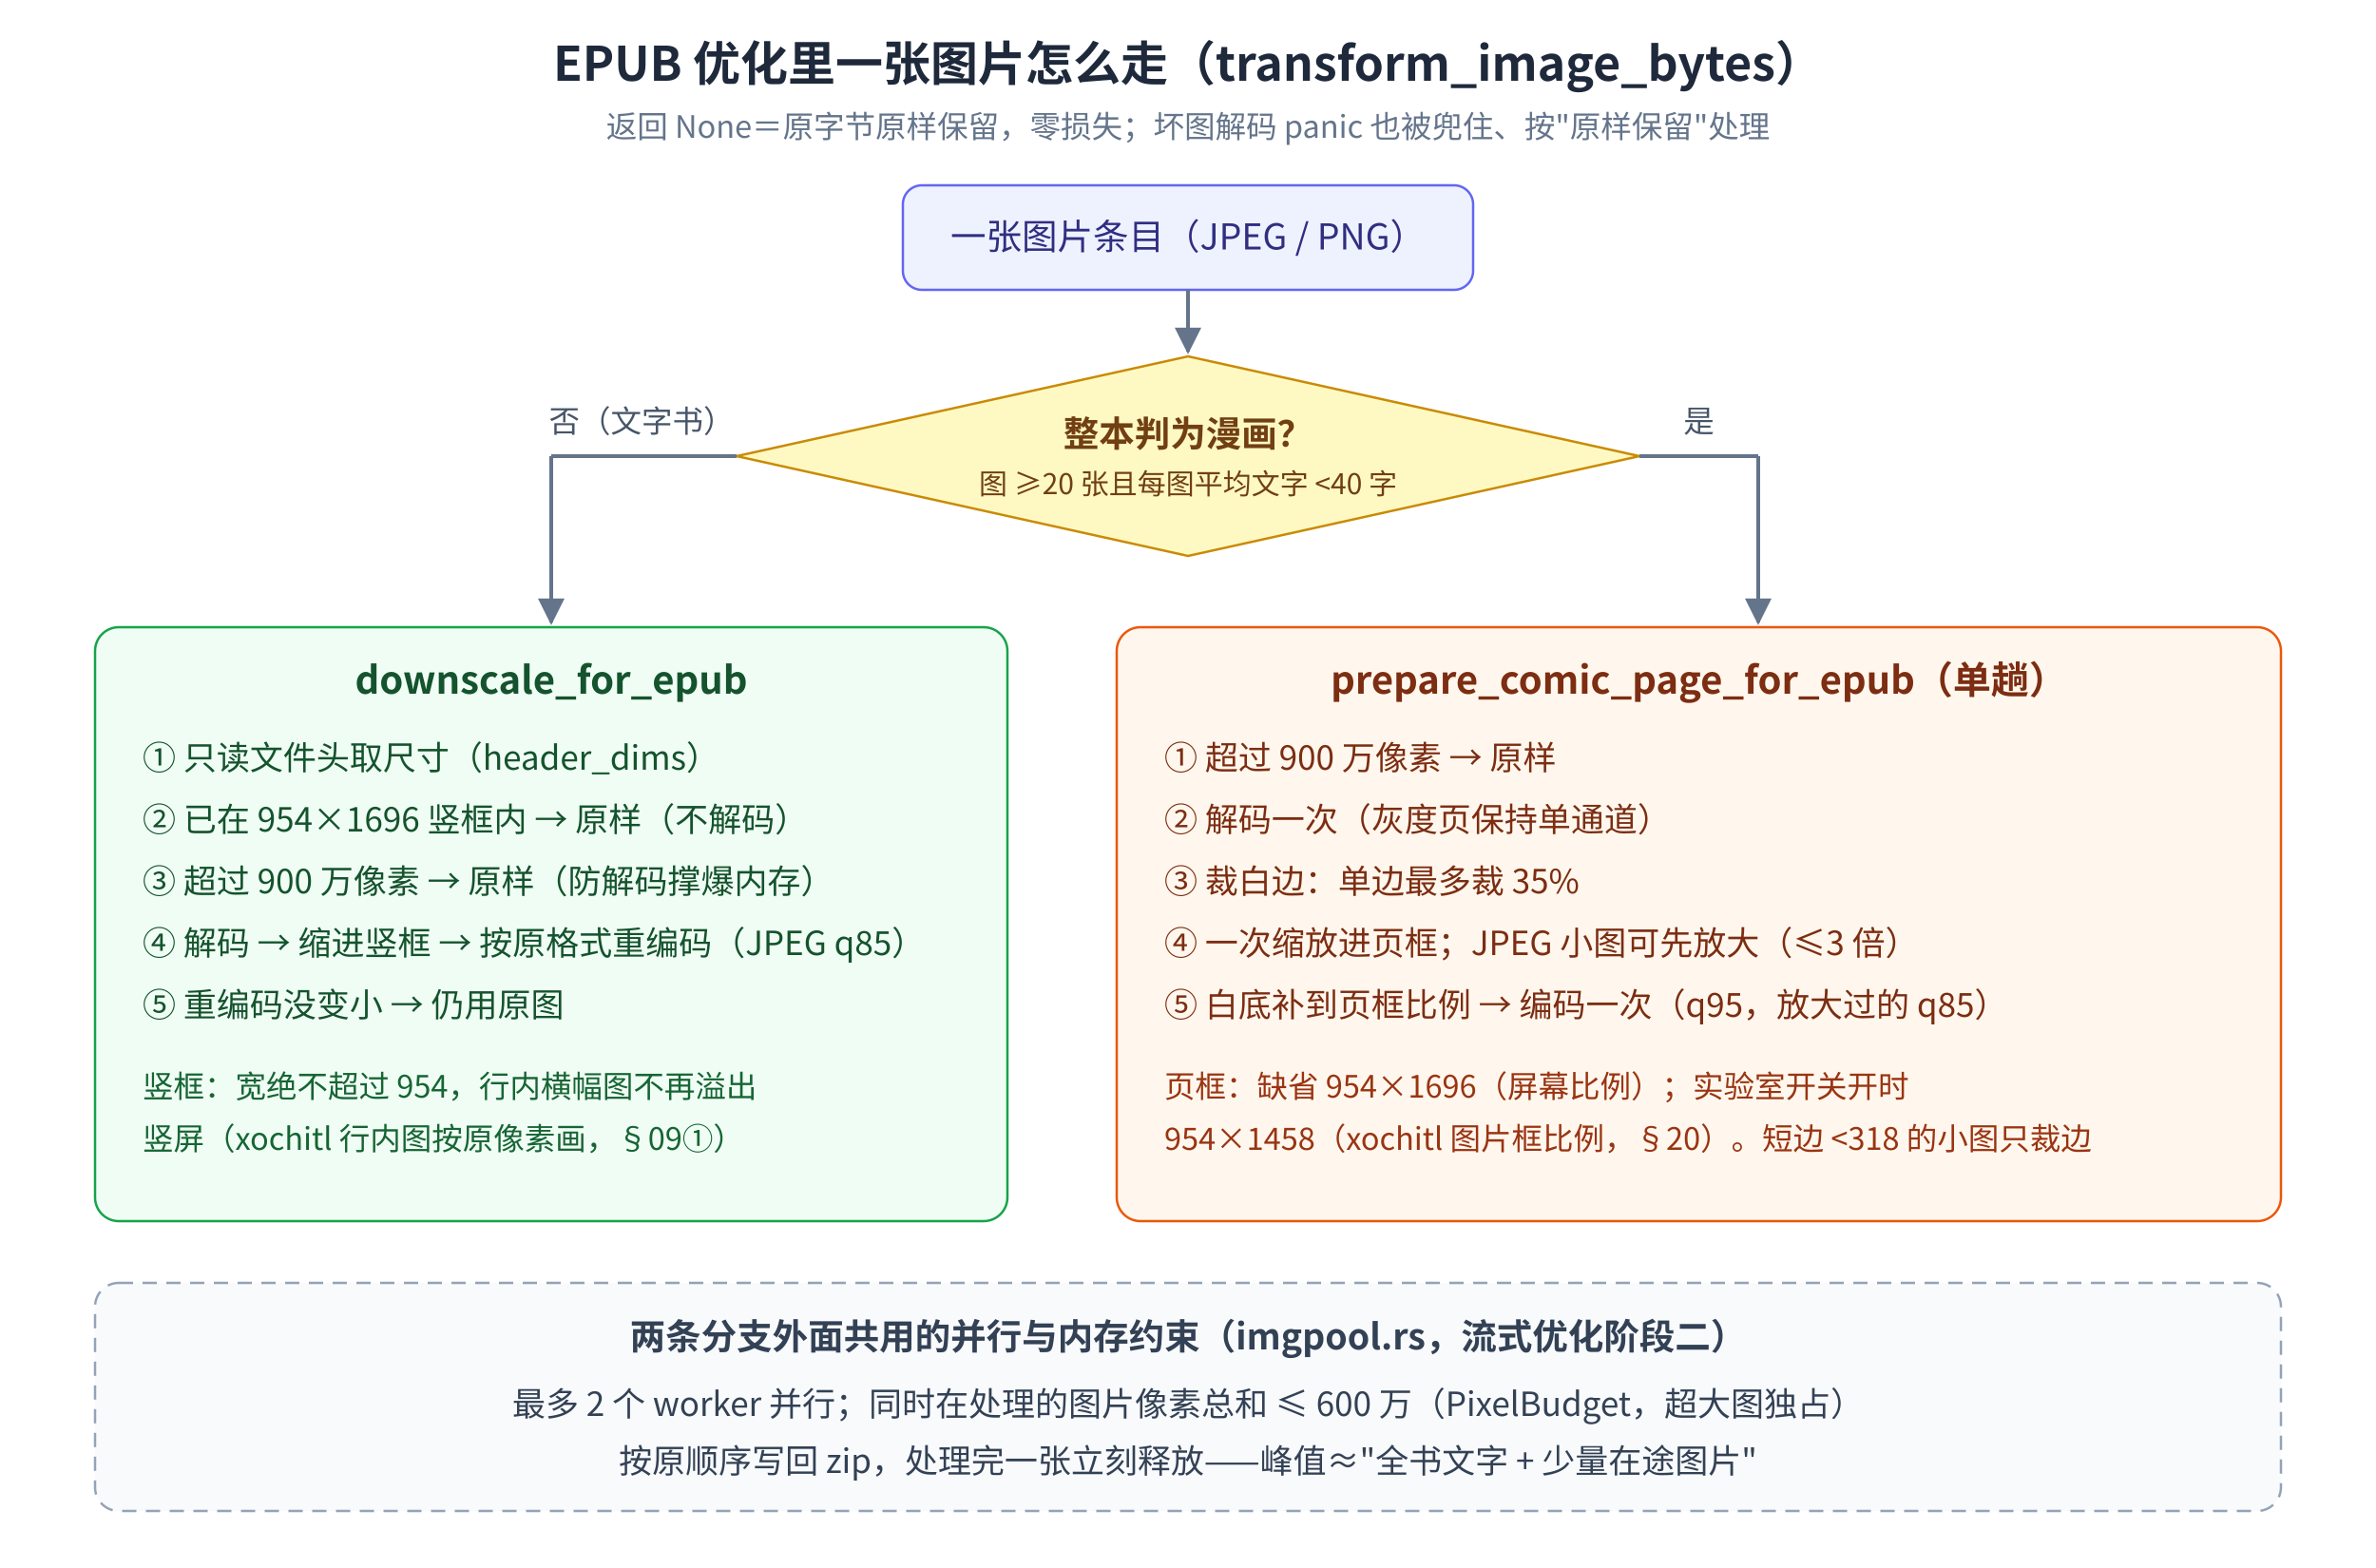
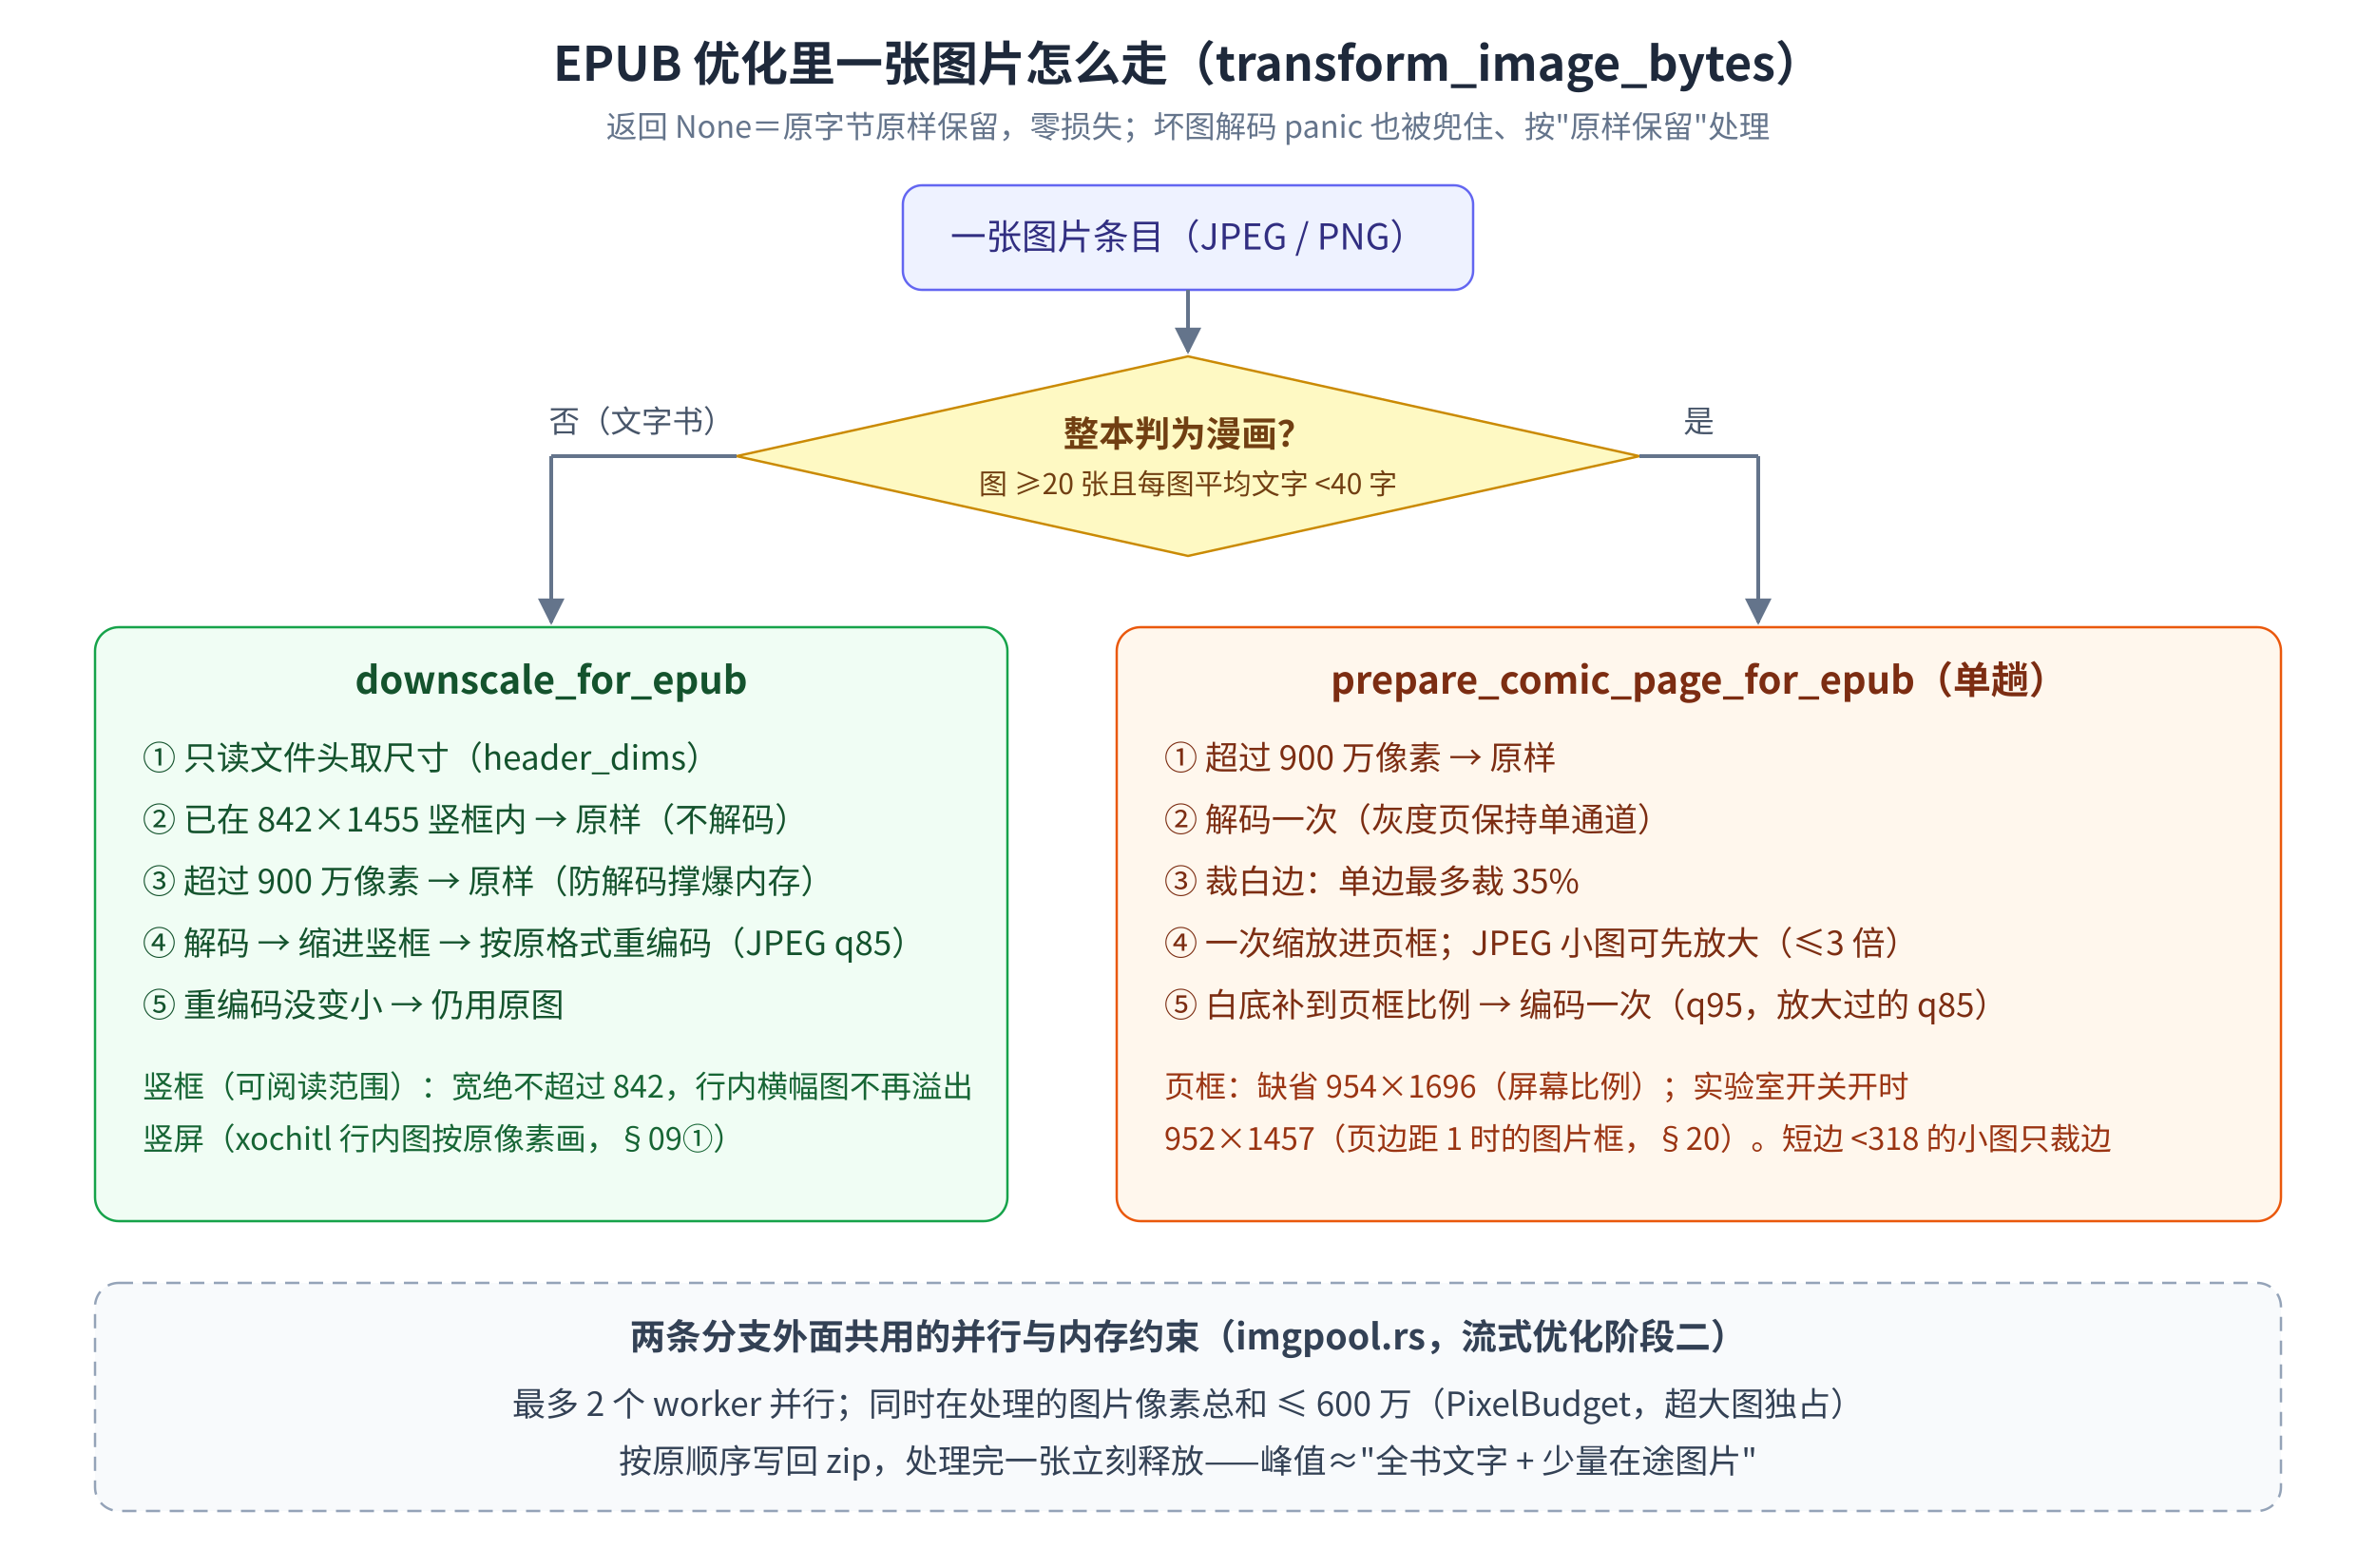
<svg xmlns="http://www.w3.org/2000/svg" viewBox="0 0 1000 660" font-family="Noto Sans CJK SC, sans-serif">
  <defs>
    <marker id="a" viewBox="0 0 10 10" refX="9" refY="5" markerWidth="7" markerHeight="7" orient="auto-start-reverse">
      <path d="M0,0 L10,5 L0,10 z" fill="#64748b" />
    </marker>
  </defs>
  <rect width="1000" height="660" fill="#ffffff" />
  <text x="500" y="34" text-anchor="middle" font-size="20" font-weight="bold" fill="#1e293b">EPUB 优化里一张图片怎么走（transform_image_bytes）</text>
  <text x="500" y="58" text-anchor="middle" font-size="13" fill="#64748b">返回 None＝原字节原样保留，零损失；坏图解码 panic 也被兜住、按"原样保留"处理</text>
  <rect x="380" y="78" width="240" height="44" rx="8" fill="#eef2ff" stroke="#6366f1" />
  <text x="500" y="105" text-anchor="middle" font-size="15" fill="#312e81">一张图片条目（JPEG / PNG）</text>
  <line x1="500" y1="122" x2="500" y2="148" stroke="#64748b" stroke-width="1.6" marker-end="url(#a)" />
  <polygon points="500,150 690,192 500,234 310,192" fill="#fef9c3" stroke="#ca8a04" />
  <text x="500" y="188" text-anchor="middle" font-size="15" font-weight="bold" fill="#713f12">整本判为漫画？</text>
  <text x="500" y="208" text-anchor="middle" font-size="12" fill="#713f12">图 ≥20 张且每图平均文字 &lt;40 字</text>
  <line x1="310" y1="192" x2="232" y2="192" stroke="#64748b" stroke-width="1.6" />
  <line x1="232" y1="192" x2="232" y2="262" stroke="#64748b" stroke-width="1.6" marker-end="url(#a)" />
  <text x="270" y="182" text-anchor="middle" font-size="13" fill="#475569">否（文字书）</text>
  <line x1="690" y1="192" x2="740" y2="192" stroke="#64748b" stroke-width="1.6" />
  <line x1="740" y1="192" x2="740" y2="262" stroke="#64748b" stroke-width="1.6" marker-end="url(#a)" />
  <text x="715" y="182" text-anchor="middle" font-size="13" fill="#475569">是</text>
  <rect x="40" y="264" width="384" height="250" rx="10" fill="#f0fdf4" stroke="#16a34a" />
  <text x="232" y="292" text-anchor="middle" font-size="16" font-weight="bold" fill="#14532d">downscale_for_epub</text>
  <text x="60" y="324" font-size="14" fill="#14532d">① 只读文件头取尺寸（header_dims）</text>
-   <text x="60" y="350" font-size="14" fill="#14532d">② 已在 954×1696 竖框内 → 原样（不解码）</text>
+   <text x="60" y="350" font-size="14" fill="#14532d">② 已在 842×1455 竖框内 → 原样（不解码）</text>
  <text x="60" y="376" font-size="14" fill="#14532d">③ 超过 900 万像素 → 原样（防解码撑爆内存）</text>
  <text x="60" y="402" font-size="14" fill="#14532d">④ 解码 → 缩进竖框 → 按原格式重编码（JPEG q85）</text>
  <text x="60" y="428" font-size="14" fill="#14532d">⑤ 重编码没变小 → 仍用原图</text>
-   <text x="60" y="462" font-size="13" fill="#166534">竖框：宽绝不超过 954，行内横幅图不再溢出</text>
+   <text x="60" y="462" font-size="13" fill="#166534">竖框（可阅读范围）：宽绝不超过 842，行内横幅图不再溢出</text>
  <text x="60" y="484" font-size="13" fill="#166534">竖屏（xochitl 行内图按原像素画，§09①）</text>
  <rect x="470" y="264" width="490" height="250" rx="10" fill="#fff7ed" stroke="#ea580c" />
  <text x="715" y="292" text-anchor="middle" font-size="16" font-weight="bold" fill="#7c2d12">prepare_comic_page_for_epub（单趟）</text>
  <text x="490" y="324" font-size="14" fill="#7c2d12">① 超过 900 万像素 → 原样</text>
  <text x="490" y="350" font-size="14" fill="#7c2d12">② 解码一次（灰度页保持单通道）</text>
  <text x="490" y="376" font-size="14" fill="#7c2d12">③ 裁白边：单边最多裁 35%</text>
  <text x="490" y="402" font-size="14" fill="#7c2d12">④ 一次缩放进页框；JPEG 小图可先放大（≤3 倍）</text>
  <text x="490" y="428" font-size="14" fill="#7c2d12">⑤ 白底补到页框比例 → 编码一次（q95，放大过的 q85）</text>
  <text x="490" y="462" font-size="13" fill="#9a3412">页框：缺省 954×1696（屏幕比例）；实验室开关开时</text>
-   <text x="490" y="484" font-size="13" fill="#9a3412">954×1458（xochitl 图片框比例，§20）。短边 &lt;318 的小图只裁边</text>
+   <text x="490" y="484" font-size="13" fill="#9a3412">952×1457（页边距 1 时的图片框，§20）。短边 &lt;318 的小图只裁边</text>
  <rect x="40" y="540" width="920" height="96" rx="10" fill="#f8fafc" stroke="#94a3b8" stroke-dasharray="6 4" />
  <text x="500" y="568" text-anchor="middle" font-size="15" font-weight="bold" fill="#334155">两条分支外面共用的并行与内存约束（imgpool.rs，流式优化阶段二）</text>
  <text x="500" y="596" text-anchor="middle" font-size="14" fill="#334155">最多 2 个 worker 并行；同时在处理的图片像素总和 ≤ 600 万（PixelBudget，超大图独占）</text>
  <text x="500" y="620" text-anchor="middle" font-size="14" fill="#334155">按原顺序写回 zip，处理完一张立刻释放——峰值≈"全书文字 + 少量在途图片"</text>
</svg>
